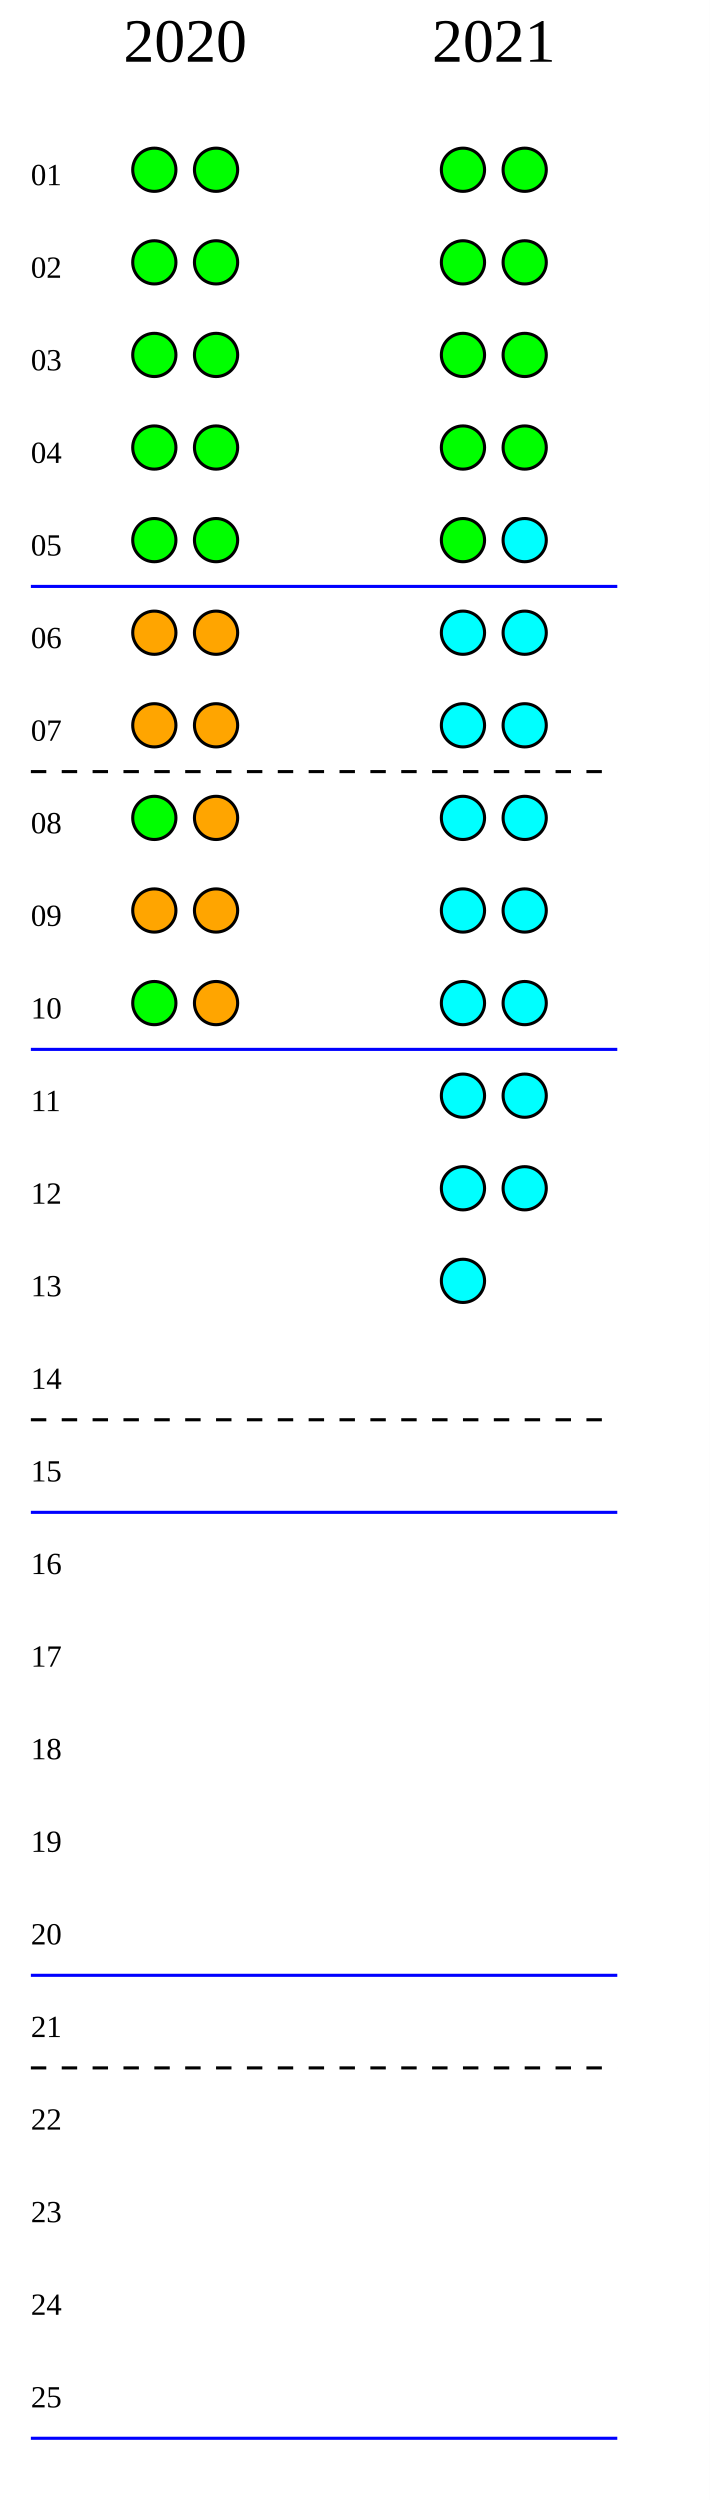
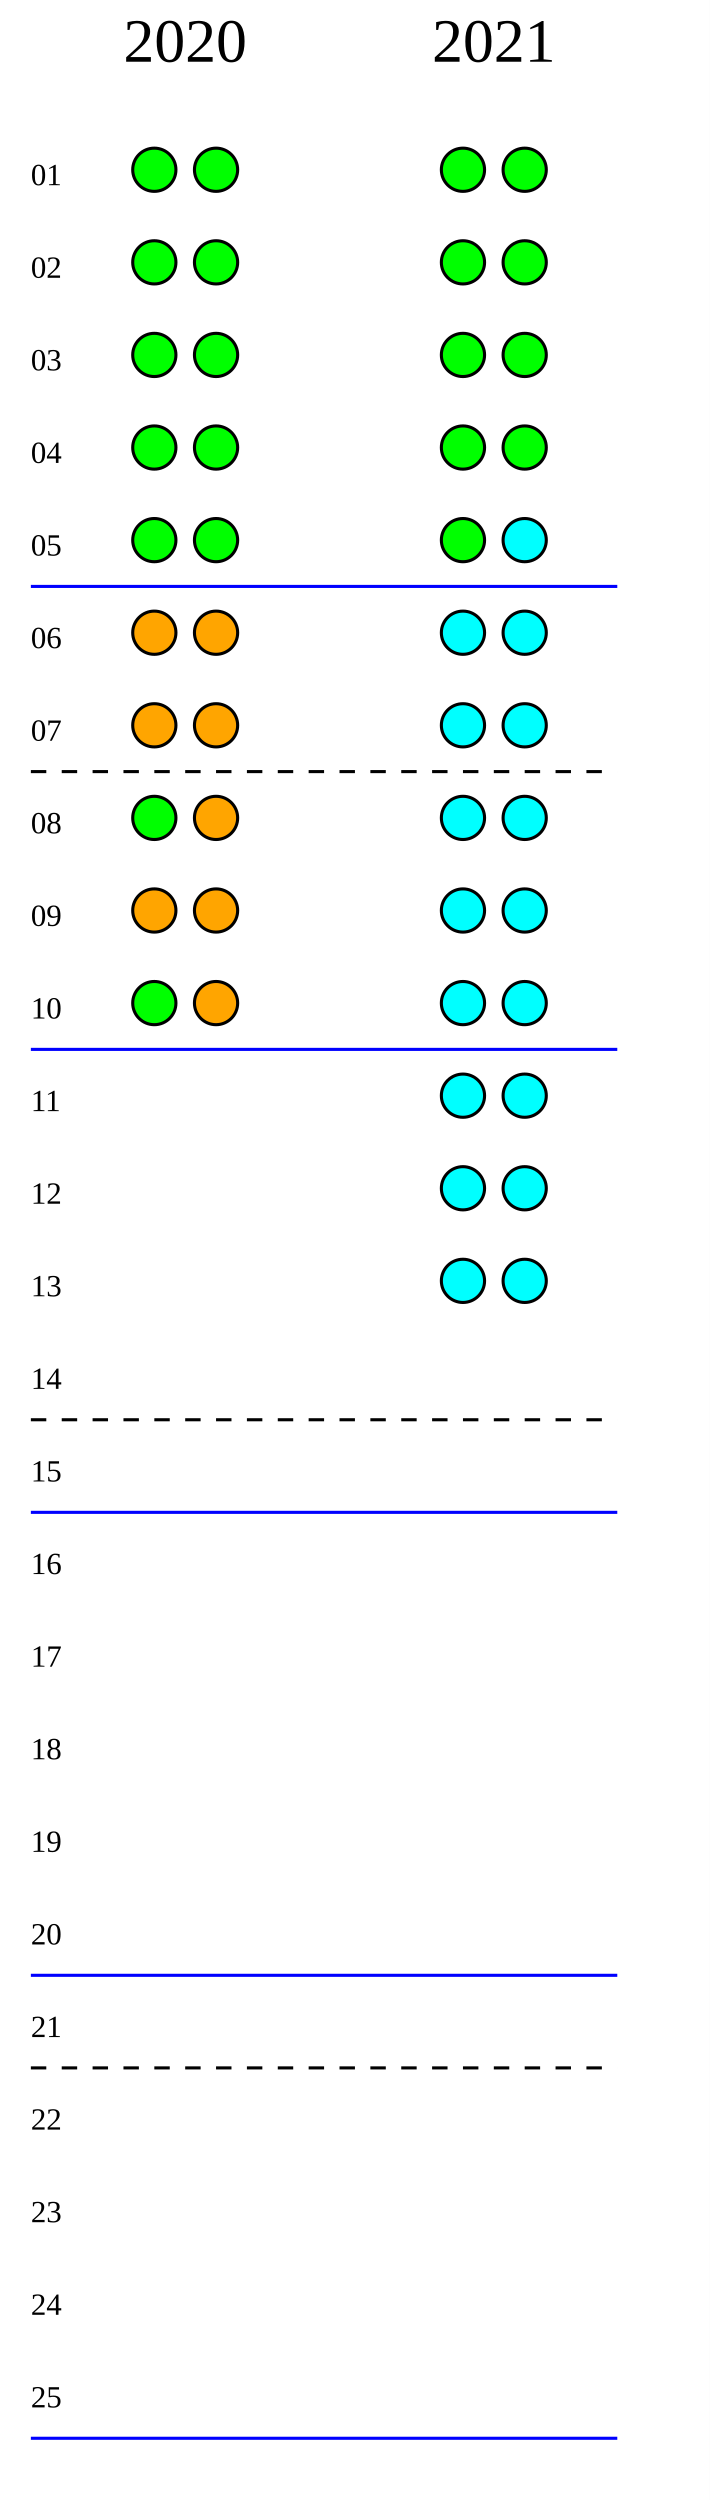
<svg xmlns="http://www.w3.org/2000/svg" height="810" viewBox="0 0 230 810" width="230">
  <rect fill="white" height="100%" width="100%" />
  <text font-size="20" text-anchor="middle" x="60" y="20">
2020
</text>
  <circle cx="50" cy="55" fill="lime" r="7" stroke="black" />
  <circle cx="70" cy="55" fill="lime" r="7" stroke="black" />
  <circle cx="50" cy="85" fill="lime" r="7" stroke="black" />
  <circle cx="70" cy="85" fill="lime" r="7" stroke="black" />
  <circle cx="50" cy="115" fill="lime" r="7" stroke="black" />
  <circle cx="70" cy="115" fill="lime" r="7" stroke="black" />
  <circle cx="50" cy="145" fill="lime" r="7" stroke="black" />
  <circle cx="70" cy="145" fill="lime" r="7" stroke="black" />
  <circle cx="50" cy="175" fill="lime" r="7" stroke="black" />
  <circle cx="70" cy="175" fill="lime" r="7" stroke="black" />
  <circle cx="50" cy="205" fill="orange" r="7" stroke="black" />
  <circle cx="70" cy="205" fill="orange" r="7" stroke="black" />
  <circle cx="50" cy="235" fill="orange" r="7" stroke="black" />
  <circle cx="70" cy="235" fill="orange" r="7" stroke="black" />
  <circle cx="50" cy="265" fill="lime" r="7" stroke="black" />
  <circle cx="70" cy="265" fill="orange" r="7" stroke="black" />
  <circle cx="50" cy="295" fill="orange" r="7" stroke="black" />
  <circle cx="70" cy="295" fill="orange" r="7" stroke="black" />
  <circle cx="50" cy="325" fill="lime" r="7" stroke="black" />
  <circle cx="70" cy="325" fill="orange" r="7" stroke="black" />
  <text font-size="20" text-anchor="middle" x="160" y="20">
2021
</text>
  <circle cx="150" cy="55" fill="lime" r="7" stroke="black" />
  <circle cx="170" cy="55" fill="lime" r="7" stroke="black" />
  <circle cx="150" cy="85" fill="lime" r="7" stroke="black" />
  <circle cx="170" cy="85" fill="lime" r="7" stroke="black" />
  <circle cx="150" cy="115" fill="lime" r="7" stroke="black" />
  <circle cx="170" cy="115" fill="lime" r="7" stroke="black" />
  <circle cx="150" cy="145" fill="lime" r="7" stroke="black" />
  <circle cx="170" cy="145" fill="lime" r="7" stroke="black" />
  <circle cx="150" cy="175" fill="lime" r="7" stroke="black" />
  <circle cx="170" cy="175" fill="cyan" r="7" stroke="black" />
  <circle cx="150" cy="205" fill="cyan" r="7" stroke="black" />
  <circle cx="170" cy="205" fill="cyan" r="7" stroke="black" />
  <circle cx="150" cy="235" fill="cyan" r="7" stroke="black" />
  <circle cx="170" cy="235" fill="cyan" r="7" stroke="black" />
  <circle cx="150" cy="265" fill="cyan" r="7" stroke="black" />
  <circle cx="170" cy="265" fill="cyan" r="7" stroke="black" />
  <circle cx="150" cy="295" fill="cyan" r="7" stroke="black" />
  <circle cx="170" cy="295" fill="cyan" r="7" stroke="black" />
  <circle cx="150" cy="325" fill="cyan" r="7" stroke="black" />
  <circle cx="170" cy="325" fill="cyan" r="7" stroke="black" />
  <circle cx="150" cy="355" fill="cyan" r="7" stroke="black" />
  <circle cx="170" cy="355" fill="cyan" r="7" stroke="black" />
  <circle cx="150" cy="385" fill="cyan" r="7" stroke="black" />
  <circle cx="170" cy="385" fill="cyan" r="7" stroke="black" />
  <circle cx="150" cy="415" fill="cyan" r="7" stroke="black" />
+   <circle cx="170" cy="415" fill="cyan" r="7" stroke="black" />
  <text font-size="10" x="10" y="60">
01
</text>
  <text font-size="10" x="10" y="90">
02
</text>
  <text font-size="10" x="10" y="120">
03
</text>
  <text font-size="10" x="10" y="150">
04
</text>
  <text font-size="10" x="10" y="180">
05
</text>
  <line stroke="blue" x1="10" x2="200" y1="190" y2="190" />
  <text font-size="10" x="10" y="210">
06
</text>
  <text font-size="10" x="10" y="240">
07
</text>
  <line stroke="black" stroke-dasharray="5,5" x1="10" x2="200" y1="250" y2="250" />
  <text font-size="10" x="10" y="270">
08
</text>
  <text font-size="10" x="10" y="300">
09
</text>
  <text font-size="10" x="10" y="330">
10
</text>
  <line stroke="blue" x1="10" x2="200" y1="340" y2="340" />
  <text font-size="10" x="10" y="360">
11
</text>
  <text font-size="10" x="10" y="390">
12
</text>
  <text font-size="10" x="10" y="420">
13
</text>
  <text font-size="10" x="10" y="450">
14
</text>
  <line stroke="black" stroke-dasharray="5,5" x1="10" x2="200" y1="460" y2="460" />
  <text font-size="10" x="10" y="480">
15
</text>
  <line stroke="blue" x1="10" x2="200" y1="490" y2="490" />
  <text font-size="10" x="10" y="510">
16
</text>
  <text font-size="10" x="10" y="540">
17
</text>
  <text font-size="10" x="10" y="570">
18
</text>
  <text font-size="10" x="10" y="600">
19
</text>
  <text font-size="10" x="10" y="630">
20
</text>
  <line stroke="blue" x1="10" x2="200" y1="640" y2="640" />
  <text font-size="10" x="10" y="660">
21
</text>
  <line stroke="black" stroke-dasharray="5,5" x1="10" x2="200" y1="670" y2="670" />
  <text font-size="10" x="10" y="690">
22
</text>
  <text font-size="10" x="10" y="720">
23
</text>
  <text font-size="10" x="10" y="750">
24
</text>
  <text font-size="10" x="10" y="780">
25
</text>
  <line stroke="blue" x1="10" x2="200" y1="790" y2="790" />
</svg>
